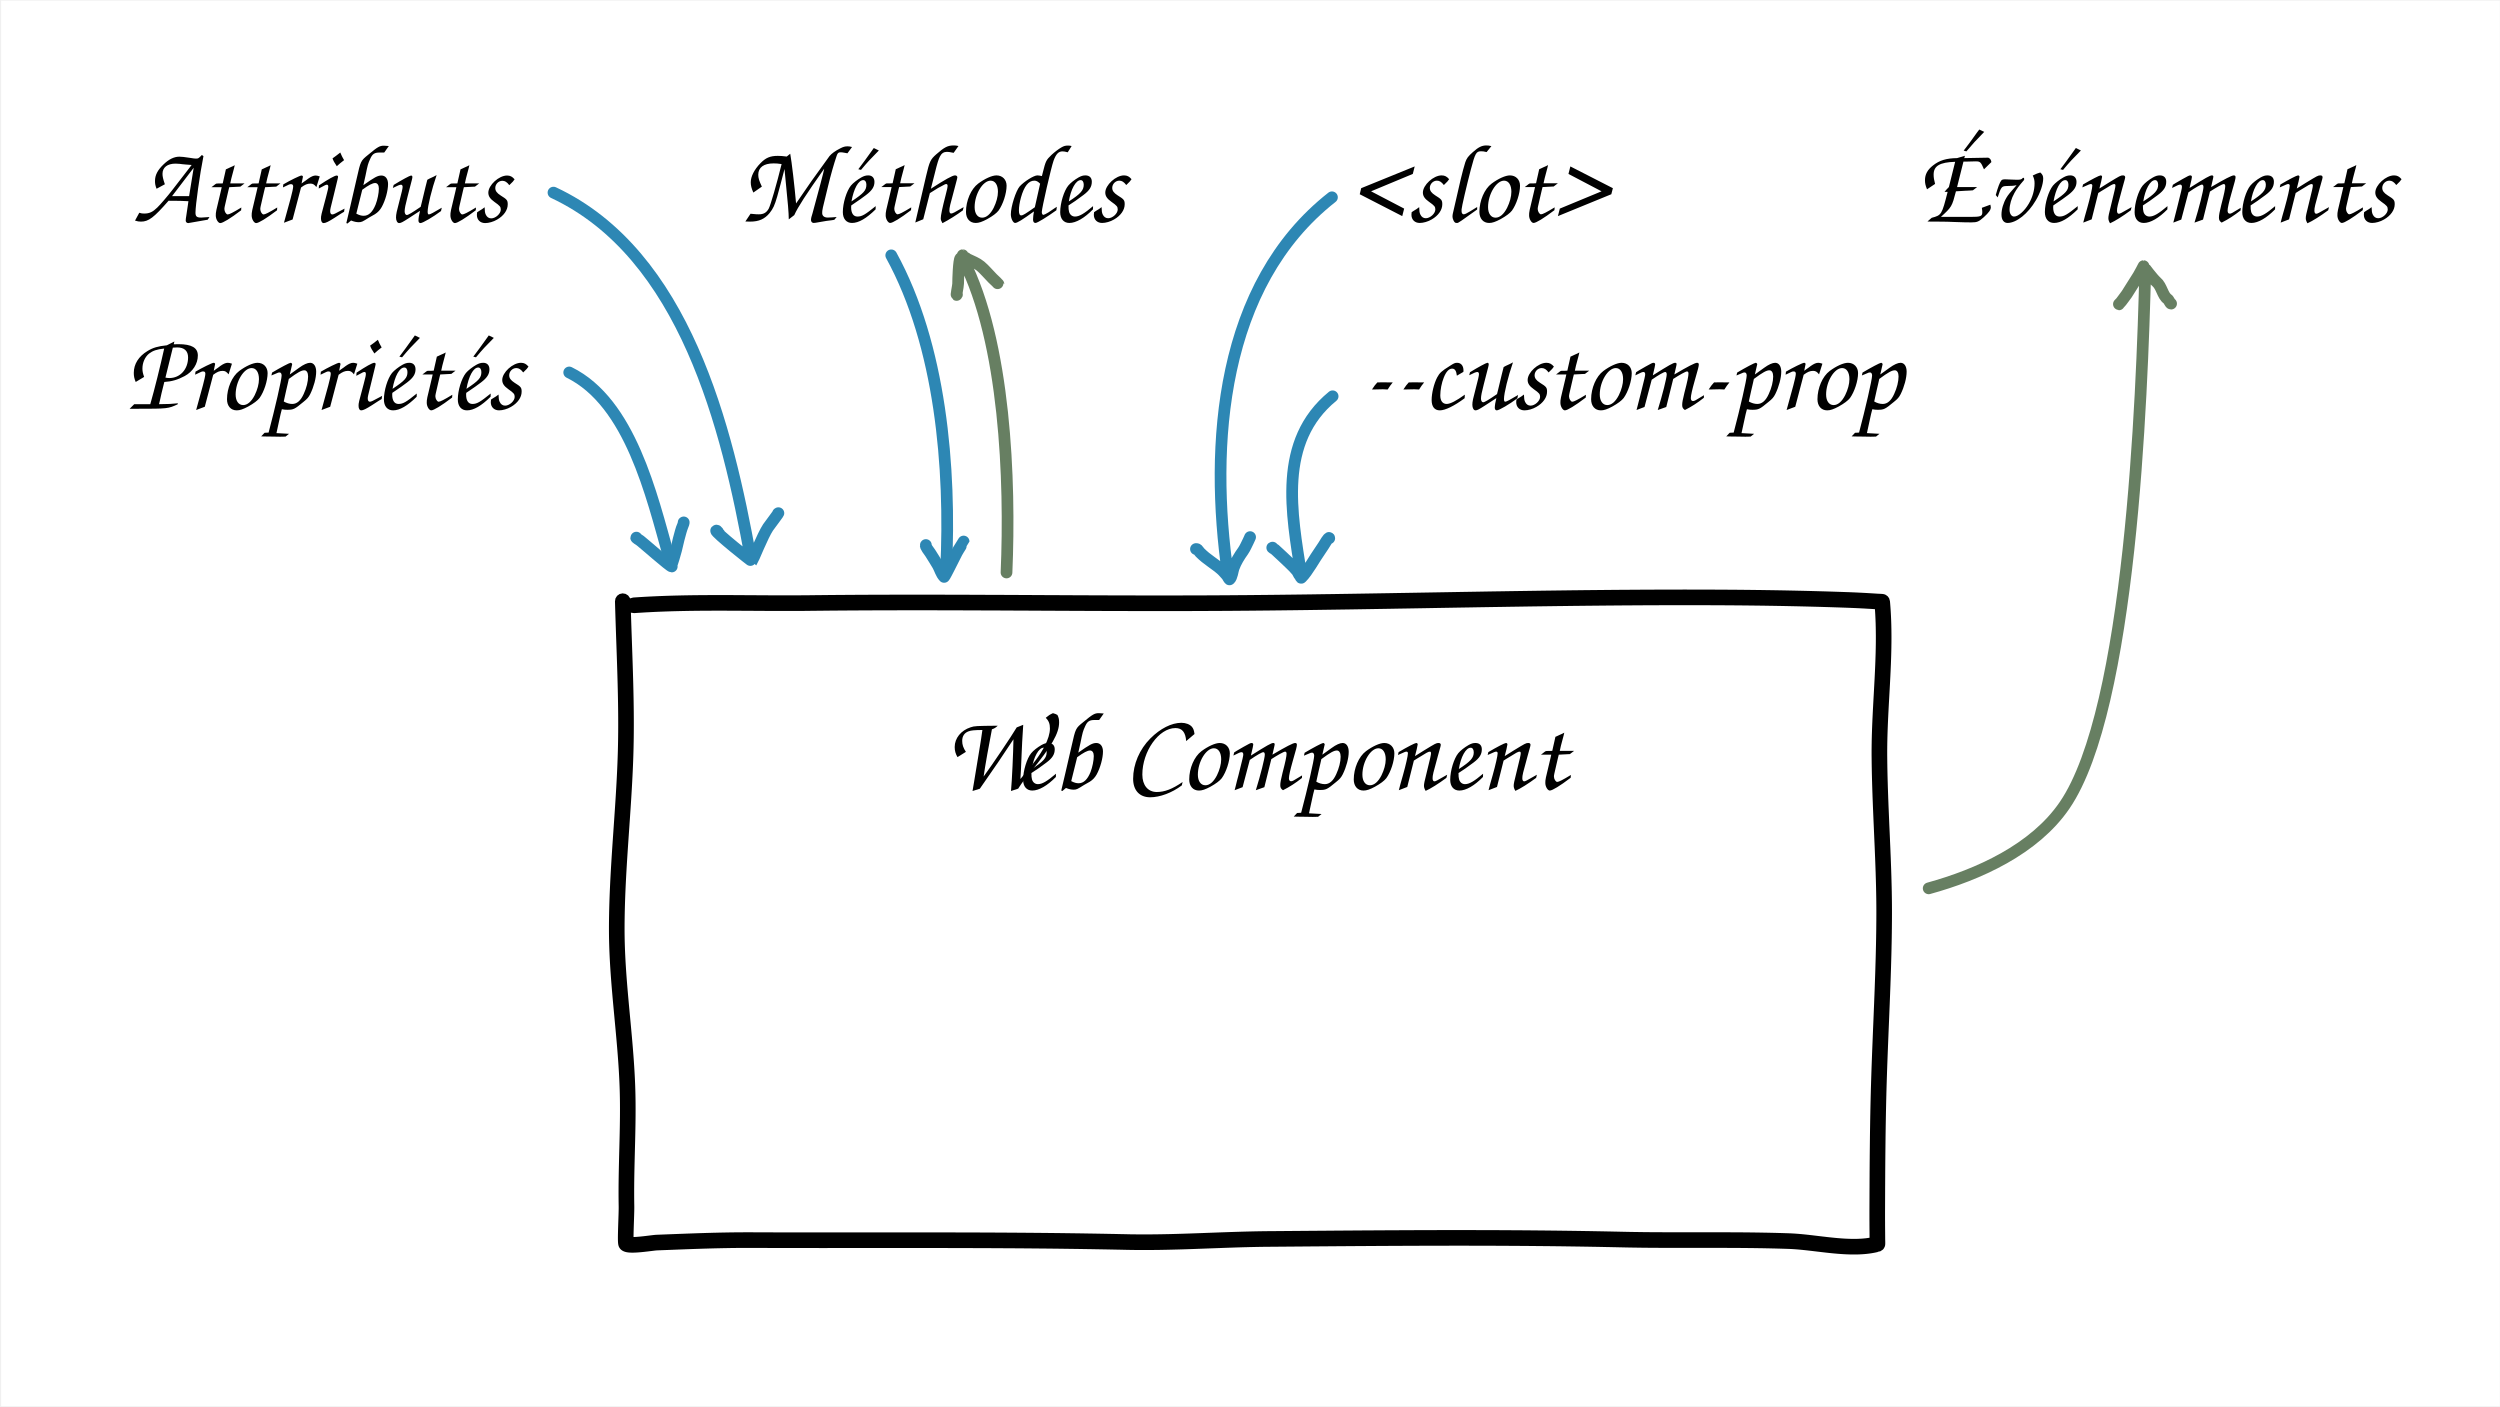
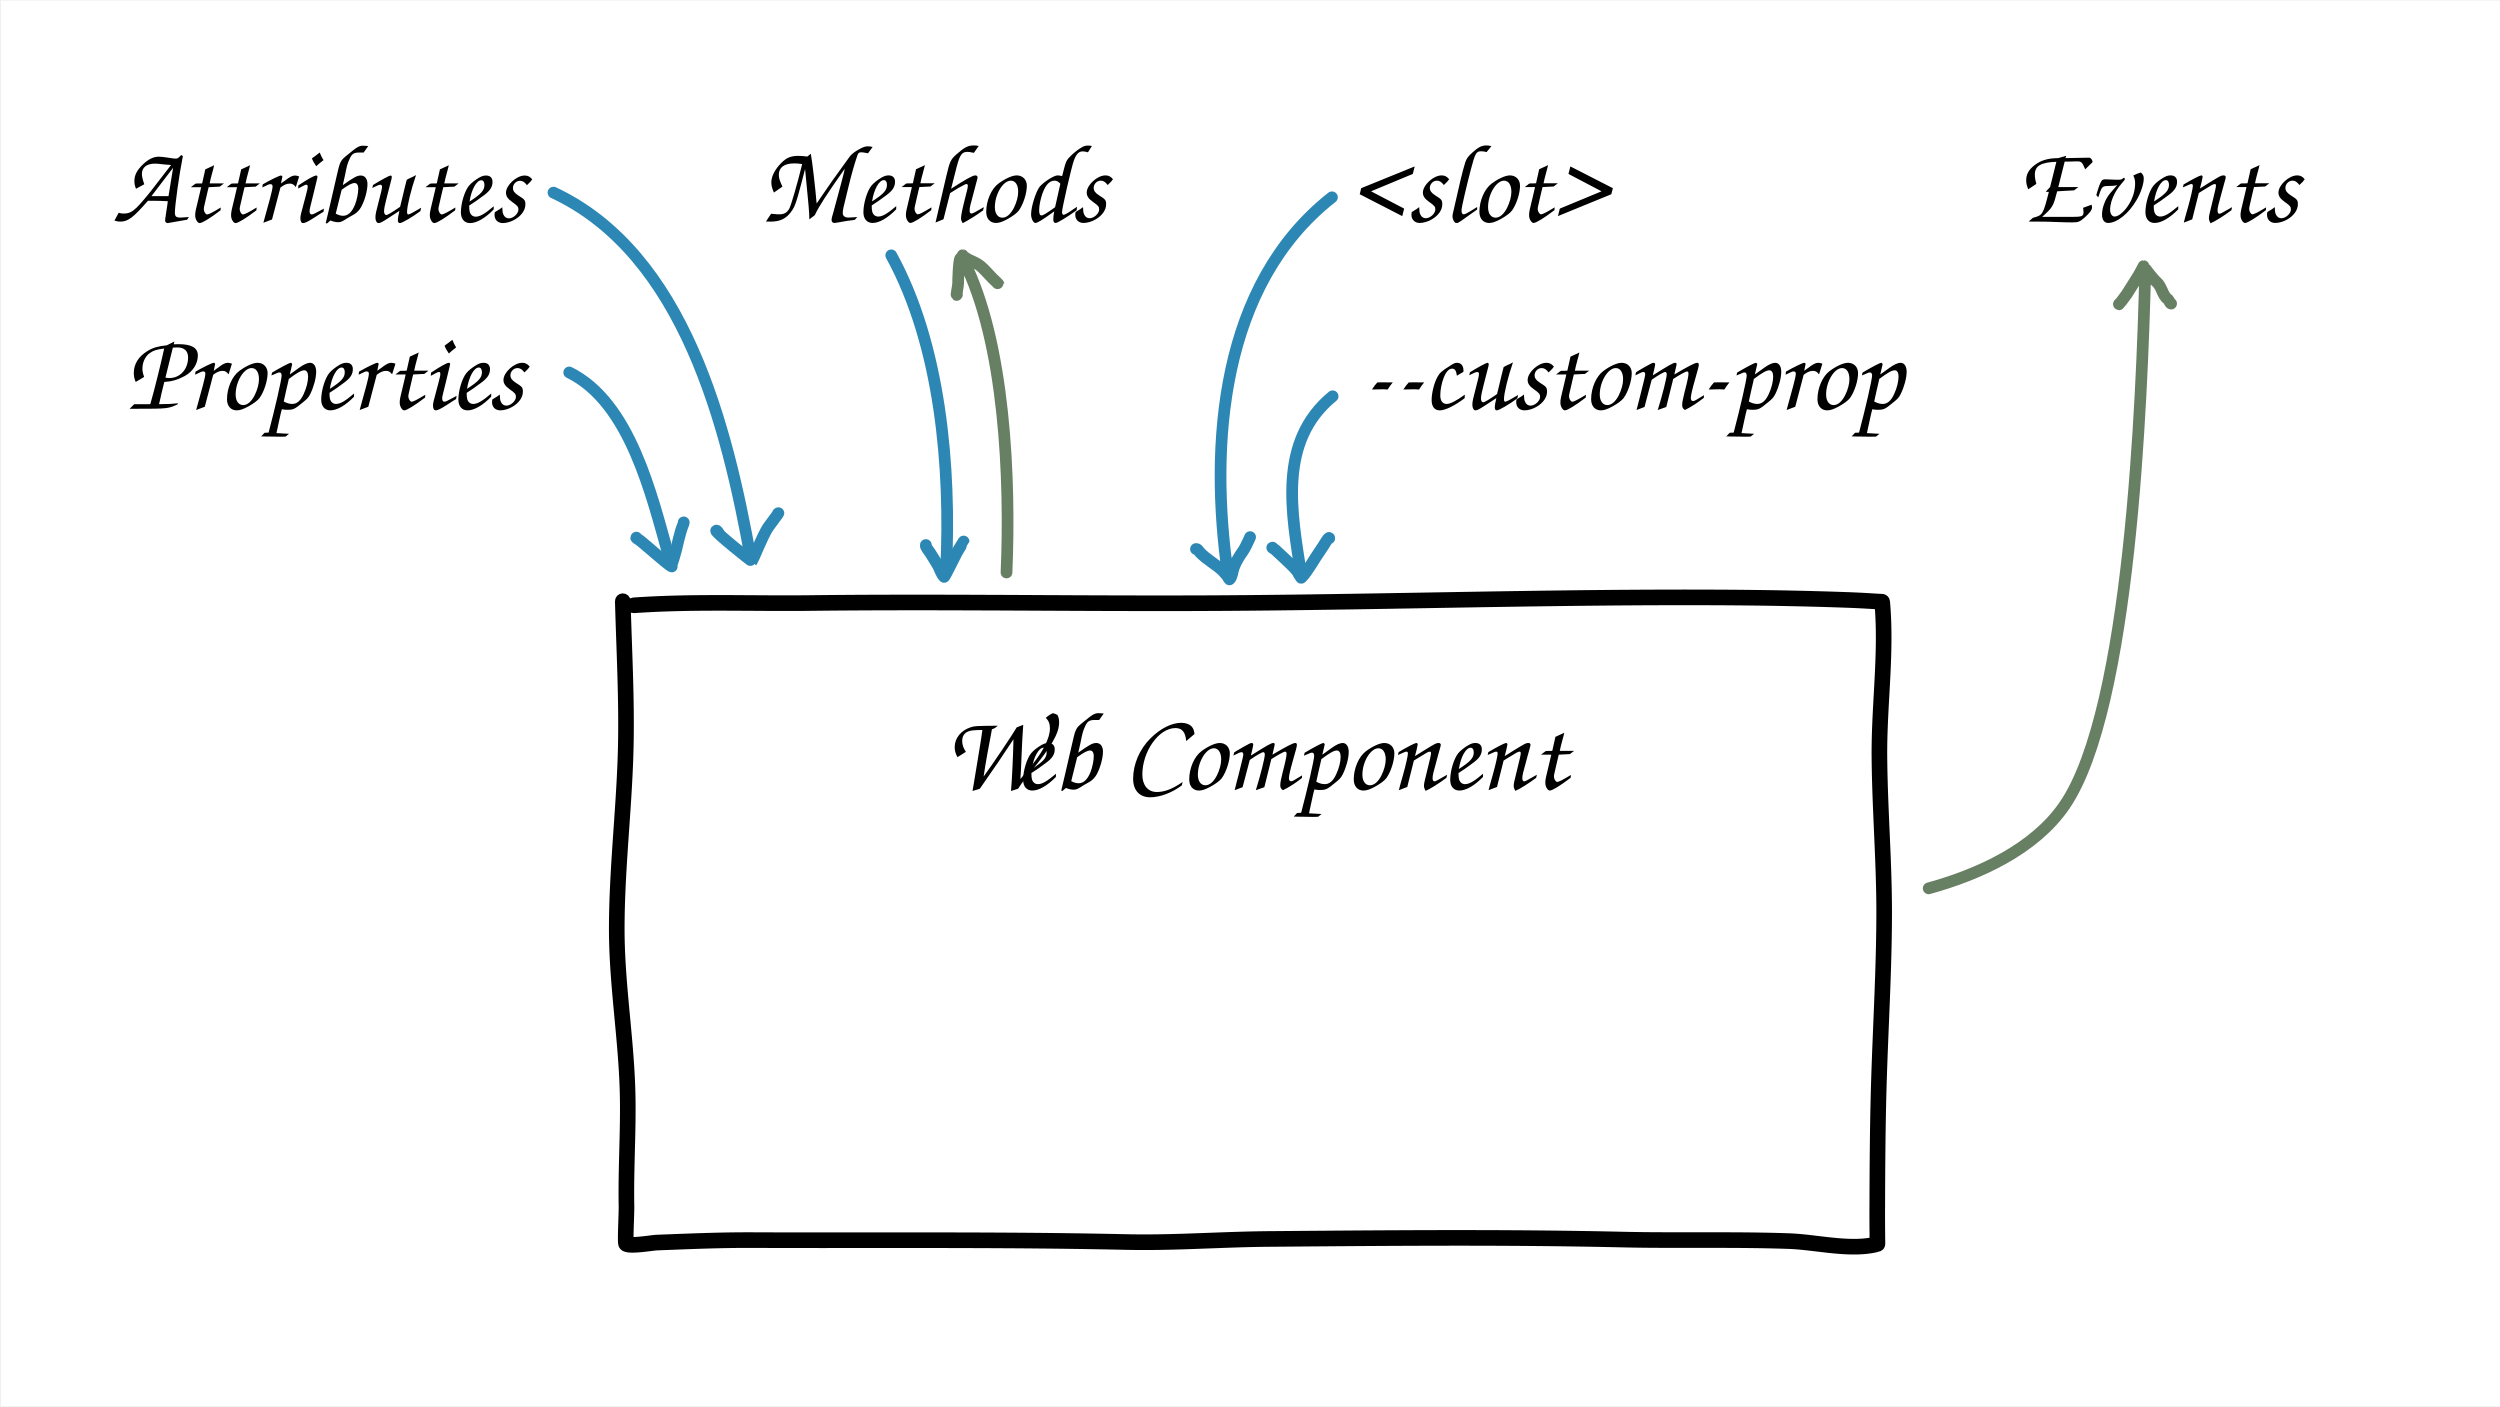
<svg xmlns="http://www.w3.org/2000/svg" viewBox="0 0 1921 1081" fill-rule="evenodd" clip-rule="evenodd" stroke-linecap="round" stroke-linejoin="round" stroke-miterlimit="2.566">
  <path fill="#fff" d="M.85.5h1920v1080H.85z" />
  <path d="M1447.89 456.643l1.04.41h.01l1.56 1.13 1.12 1.55v.01l.61 2.14.05.47.08.95.08.94.03.47.08.94.07.94.03.48.03.47.04.48.03.47.06.94.03.47.02.47.06.94.02.48.03.47.05.94.04.95.04.94.04.94.04.95.03.94.03.94.03.94.02.94.02.95.02.94.02.94.01.94.01.94.01.94.01.95.01.94v2.82l-.01.95v.94l-.01.94-.01.94-.02.94-.01.94-.01.94-.02.94-.02.94-.02.94-.02.94-.03.94-.02.94-.03.94-.03.94-.03.93-.03.94-.07 1.88-.03.94-.04.93-.04.94-.04.94-.04.93-.04.94-.04.94-.04.94-.05.93-.04.93-.09 1.87-.1 1.87-.09 1.87-.1 1.87-.1 1.86-.1 1.87-.21 3.72-.2 3.72-.11 1.86-.1 1.86-.1 1.85-.1 1.85-.09 1.85-.1 1.85-.09 1.85-.04.93-.05.92-.04.92-.04.93-.04.92-.04.92-.04.92-.04.92-.03.92-.04.92-.03.92-.04.92-.03.92-.03.91-.03.93-.03.91-.02.92-.03.91-.02.92-.02.91-.02.92-.02.91-.02.91-.01.92-.01.91-.02.91v.91l-.01.92-.01.9v3.64l.01.91.01.94.01.95.01.94.01.95.01.94.01.95.02.94.01.95.03 1.89.04 1.89.04 1.89.02.94.02.95.03.94.02.95.05 1.89.06 1.9.05 1.89.06 1.89.07 1.89.06 1.9.07 1.89.06 1.9.08 1.89.07 1.9.07 1.9.08 1.9.08 1.89.08 1.9.08 1.9.08 1.9.08 1.9.16 3.8.34 7.6.16 3.81.08 1.9.17 3.81.08 1.91.07 1.9.08 1.91.08 1.91.07 1.9.07 1.91.07 1.91.07 1.91.07 1.91.06 1.91.06 1.91.06 1.91.02.95.06 1.92.02.95.03.96.02.96.05 1.91.02.96.04 1.91.02.96.01.95.02.96.03 1.92.01.96.03 1.91.02 1.92.01.96v.96l.01 1.92.01.96v3.84l-.01 1.07v1.08l-.01 1.08v1.07l-.01 1.08-.01 1.08-.01 1.08-.01 1.07-.01 1.08-.01 1.08-.02 1.07-.01 1.08-.01 1.07-.02 1.08-.02 1.08-.01 1.07-.02 1.08-.02 1.08-.02 1.07-.02 1.08-.02 1.07-.03 1.08-.04 2.15-.05 2.15-.05 2.15-.06 2.15-.06 2.14-.06 2.15-.06 2.15-.06 2.15-.07 2.14-.07 2.15-.07 2.15-.07 2.15-.08 2.14-.07 2.15-.08 2.14-.08 2.14-.08 2.15-.08 2.14-.09 2.15-.08 2.14-.08 2.14-.18 4.29-.17 4.28-.17 4.28-.18 4.28-.18 4.29-.17 4.28-.17 4.27-.09 2.14-.08 2.14-.09 2.14-.08 2.14-.08 2.13-.08 2.14-.08 2.14-.08 2.14-.07 2.13-.08 2.14-.07 2.14-.07 2.13-.07 2.14-.06 2.13-.07 2.14-.06 2.13-.06 2.14-.06 2.13-.03 1.39-.04 1.39-.03 1.39-.04 1.39-.03 1.39-.03 1.39-.03 1.39-.03 1.39-.03 1.39-.03 1.39-.03 1.39-.02 1.39-.03 1.4-.02 1.39-.05 2.78-.05 2.78-.04 2.78-.04 2.78-.04 2.79-.03 2.78-.03 2.78-.03 2.79-.03 2.78-.03 2.78-.02 2.79-.03 2.78-.02 2.79-.02 2.78-.02 2.79-.01 2.78-.02 2.79-.01 2.79-.02 2.78-.01 2.79-.01 2.78-.02 5.58-.02 5.57-.01 1.47V936.483l.01 1.47.01 1.47v1.47l.01 1.47.01 1.47.03 2.94.02 2.95.02 2.9v.04l.01.12.01.38.01.54.01.31v.3l.01.33v.81l-.01.17v.15l-.01.18-.01.25-.03.26-.03.25-.06.38-.11.42-.06.18-.18.52-.01.01-.74 1.3-.56.65-1.95 1.3-2.29.46h.75l.24-.06.28-.08-.28.08-.23.06h-.04l-.27.07-.29.07-.24.06-.27.06-.29.06-.27.06-.26.06-.28.06-.27.05-.26.06-.27.05-.27.05-.28.05-.27.05-.27.05-.29.05-.28.05-.25.04-.27.04-.28.05-.27.04-.3.04-.25.04-.28.04-.3.04-.25.03-.28.04-.28.03-.28.04-.27.03-.28.03-.28.03-.26.03-.28.03-.3.03-.26.02-.28.03-.3.02-.52.05-.28.02-.31.02-.28.02-.26.02-.29.02-.28.02-.28.01-.27.02-.28.01-.31.02-.26.01-.26.01-.29.01-.29.02-.28.01-.56.01-.57.02-.56.01h-.56l-.56.01H1423.62l-.57-.01h-.56l-.57-.02-.58-.01-.56-.02-.56-.01-.57-.03-.56-.02-.58-.02-.57-.03-.55-.03-.58-.03-.57-.03-.56-.04-.57-.03-.57-.04-.57-.04-.57-.05-.56-.04-.56-.04-.58-.05-.57-.05-.56-.05-.56-.05-.58-.05-.56-.05-.56-.06-.57-.05-.56-.06-.56-.06-.57-.05-.56-.06-.55-.06-.57-.06-.57-.06-1.12-.13-1.11-.13-1.11-.13-1.11-.13-1.11-.13-1.1-.13-2.19-.26-1.09-.13-1.08-.13-1.08-.12-1.08-.13-1.06-.12-1.06-.12-1.06-.12-.52-.05-.51-.06-.53-.05-.52-.06-.51-.05-.52-.05-.51-.05-.52-.05-.5-.05-.5-.04-.51-.05-.51-.04-.49-.04-.5-.04-.5-.04-.49-.04-.49-.03-.5-.03-.47-.04-.48-.02-.5-.03-.47-.03-.47-.02-.47-.02-.47-.02-.47-.02-1-.03-1-.04-1-.03-1-.03-1-.03-1-.03-1-.03-.99-.03-1-.02-1-.03-1.01-.03-1-.02-.99-.02-1.01-.03-1-.02-1-.02-1-.02-1-.02-2-.04-2-.03-2.01-.03-2-.03-2-.03-2.01-.02-2-.02-2.01-.02-2-.02-2.01-.01-2.01-.01-2-.01-2.01-.01-2-.01-2.01-.01h-2.01l-2.01-.01H1302.32l-4.03.01h-10.07l-2.01-.01h-2.02l-2.01-.01h-2.02l-2.01-.01-2.02-.01-2.02-.01-2.01-.01-2.02-.01-2.02-.01-2.01-.02-2.02-.02-2.02-.02-2.02-.03-2.02-.03-2.02-.02-2.02-.04-2.01-.03-1.02-.02-1.01-.02-1.01-.02-1.01-.02-1.01-.02-1.01-.03-2.11-.04-2.12-.05-2.11-.04-2.11-.05-2.11-.04-2.12-.04-2.11-.05-2.11-.04-2.12-.04-2.11-.03-2.12-.04-2.11-.04-2.11-.03-2.12-.04-2.11-.03-2.11-.03-2.12-.03-2.11-.03-2.11-.03-2.12-.03-2.11-.03-2.12-.03-2.11-.03-2.11-.02-2.11-.02-2.12-.03-2.11-.02-2.12-.02-2.11-.02-2.11-.02-2.12-.02-2.11-.02-2.12-.02-2.11-.02-2.11-.01-2.12-.02-4.22-.03-4.23-.02-4.23-.03-4.23-.02-4.22-.02-4.23-.01-4.23-.01-4.23-.01-4.23-.01-4.23-.01h-12.68l-4.23.01h-4.23l-4.23.01-4.23.01-4.23.01-4.22.02-4.23.01-4.23.02-4.23.02-4.23.02-4.23.02-4.23.02-4.23.02-4.23.03-4.23.03-4.24.02-4.22.03-4.24.03-4.23.03-8.46.06-8.47.07-8.46.06-8.47.07-8.462.07-16.933.14h-.854l-.851.01-.85.01-.851.01-.85.01-.857.01-.851.02-.85.01-.85.01-.85.02-.85.01-.85.02-1.71.04-1.704.03-1.702.04-1.703.05-1.706.04-1.706.05-1.705.05-1.706.05-1.705.05-1.71.06-1.708.06-1.705.05-1.705.06-1.712.06-1.712.06-1.706.07-3.418.12-6.848.25-3.425.13-3.427.12-1.718.07-1.711.06-1.716.06-1.718.05-1.716.06-1.72.05-1.717.06-1.72.05-1.72.05-1.718.04-1.72.05-1.721.04-1.72.04-1.723.04-1.727.03-.86.02-.856.02-.865.01-.863.02-.863.01-.864.01-.864.01-.864.01-.863.01-.864.01-.857.01-.864.01h-.871l-.864.01h-1.721l-.871.01h-1.73l-.864-.01h-1.729l-.864-.01h-.872l-.864-.01-.865-.01-.866-.01-.864-.01-.872-.01-.865-.01-.865-.02-.872-.01-.872-.02-.862-.02-2.245-.05-2.247-.05-2.25-.04-2.246-.05-2.245-.04-2.248-.05-2.246-.04-2.247-.04-2.248-.04-2.247-.04-2.248-.04-2.247-.04-2.247-.03-2.245-.04-2.25-.03-2.25-.04-2.243-.03-2.25-.03-2.248-.03-2.247-.03-2.251-.03-2.248-.03-2.244-.03-2.25-.02-2.25-.03-2.247-.02-2.248-.03-2.248-.02-2.247-.02-2.251-.02-2.248-.02-2.247-.02-4.498-.04-4.498-.04-4.5-.03-4.496-.03-4.498-.02-4.498-.03-4.5-.02-4.497-.02-4.5-.02-4.498-.01-4.501-.02-4.5-.01-4.498-.01-4.5-.01-4.5-.01h-4.501l-4.5-.01H707.947l-4.5-.01h-9.002l-9.003.01h-18.006l-9.003.01H640.424l-9.005.01-4.504-.01h-13.507l-4.502-.01h-4.502l-4.504-.01-4.503-.01-4.502-.01-4.502-.02-4.504-.01-4.5-.02h-6.77l-1.125.01-1.127.01-1.13.01-1.132.01-1.125.01-1.131.01-1.131.02-1.126.01-1.131.02-1.131.02-1.125.02-1.132.02-1.136.02-1.125.02-1.127.03-1.135.02-1.132.03-1.13.02-1.131.03-1.126.03-1.131.03-1.136.03-1.13.03-1.132.04-1.136.03-1.128.03-2.264.07-2.267.08-2.263.07-2.264.08-2.267.08-2.27.08-2.265.09-2.27.08-2.268.09-2.266.09-4.541.18-4.541.17-4.524.18h-.1l-.11.01-.153.01-.176.02-.223.02-.242.02-.261.03-.278.03-.294.03-.314.04-.692.08-.735.09-.792.1-.84.1-.88.11-.905.11-.94.11-.476.05-.476.06-.503.05-.491.06-.48.05-.493.05-.505.05-.503.05-.503.05-.5.04-.497.04-.506.05-.504.03-.487.04-.494.03-.504.03-.248.01-.222.02-.247.01-.244.01-.244.01-.241.01-.24.01-.267.01h-.208l-.236.01H485.31l-.254-.01h-.221l-.22-.01-.218-.01-.215-.01-.248-.01-.213-.02-.213-.01-.247-.02-.245-.03-.208-.02-.21-.02-.245-.04-.247-.03-.207-.04-.212-.03-.247-.05-.251-.05-.262-.06-.215-.06-.257-.07-.258-.08-.098-.03-.196-.06-.1-.04-.068-.02-.203-.08-.2-.08-.09-.04-.088-.04-.213-.1-.112-.06-.192-.09-.213-.12-.095-.06-.126-.07-.126-.08-.192-.13-.224-.16-.133-.1-.187-.15-.191-.17-.053-.04-.387-.39-.01-.01-.522-.66-.085-.12-.095-.15-.026-.05-.343-.64-.01-.02-.05-.11-.116-.28-.06-.18-.061-.17-.1-.34-.062-.25-.05-.23-.048-.24-.038-.23-.026-.18-.025-.18-.024-.2-.02-.2-.016-.17-.015-.17-.013-.17-.012-.18-.012-.2-.011-.2-.008-.19-.007-.16-.008-.19-.008-.22-.01-.4-.008-.41-.005-.43-.005-.45-.001-.46v-.47l.003-.48.005-.5.006-.51.007-.52.009-.54.01-.53.012-.56.013-.56.013-.57.015-.57.032-1.17.035-1.19.038-1.21.04-1.22.08-2.42.08-2.38.037-1.15.035-1.13.032-1.08.028-1.04.012-.5.012-.49.01-.47.009-.45.007-.44.006-.41.003-.4.003-.39V927.273l-.002-.3-.005-.3-.012-.71-.012-.72-.011-.72-.01-.72-.01-.72-.007-.72-.007-.72-.006-.72-.005-.72-.004-.72-.003-.72-.002-.72-.001-.72-.001-.71v-1.44l.003-.73.002-.71.007-1.44.01-1.44.014-1.43.015-1.44.018-1.43.02-1.44.023-1.43.023-1.43.027-1.43.027-1.43.03-1.43.03-1.44.032-1.43.034-1.42.033-1.44.07-2.85.073-2.85.145-5.7.07-2.85.036-1.42.034-1.42.033-1.42.032-1.42.03-1.42.029-1.42.028-1.41.027-1.42.024-1.42.022-1.41.02-1.42.018-1.41.016-1.42.013-1.41.01-1.41.008-1.42.002-.7.002-.71.002-.7v-1.41l-.002-.7-.002-.71-.002-.71-.004-.7-.004-.71-.006-.7-.007-.7-.007-.71-.008-.7-.01-.7-.01-.7-.012-.71-.013-.7-.013-.71-.015-.7-.015-.7-.016-.7-.02-.7-.018-.71-.02-.7-.021-.7-.022-.7-.024-.7-.033-.94-.036-.93-.038-.94-.038-.94-.041-.93-.043-.93-.044-.94-.046-.93-.048-.94-.05-.94-.051-.93-.052-.94-.054-.94-.055-.93-.058-.94-.058-.94-.06-.94-.061-.93-.063-.94-.064-.94-.066-.94-.066-.94-.067-.93-.07-.94-.07-.94-.071-.94-.072-.94-.072-.93-.075-.94-.075-.94-.076-.94-.077-.94-.078-.94-.078-.94-.08-.94-.081-.94-.162-1.89-.165-1.87-.17-1.89-.168-1.88-.172-1.88-.173-1.89-.174-1.89-.176-1.88-.353-3.78-.354-3.78-.177-1.89-.176-1.89-.174-1.89-.174-1.89-.173-1.9-.17-1.9-.17-1.89-.164-1.9-.164-1.9-.081-.95-.08-.95-.08-.95-.077-.95-.078-.95-.077-.95-.075-.95-.075-.95-.074-.96-.072-.95-.071-.95-.071-.95-.07-.95-.068-.96-.067-.96-.065-.95-.065-.95-.063-.96-.061-.95-.061-.95-.06-.96-.057-.96-.056-.95-.054-.96-.052-.96-.052-.95-.05-.96-.048-.96-.046-.95-.044-.96-.044-.96-.04-.96-.04-.96-.037-.96-.035-.96-.034-.96-.03-.96-.03-.96-.027-.96-.026-.96-.022-.96-.021-.96-.02-.97-.015-.96-.015-.97-.011-.96-.01-.96-.007-.97-.004-.96-.002-.97v-1.05l.002-1.05.003-1.05.006-1.06.008-1.05.009-1.05.012-1.05.013-1.05.015-1.05.016-1.06.019-1.05.02-1.05.02-1.05.024-1.05.026-1.05.026-1.05.028-1.05.029-1.05.03-1.05.034-1.05.034-1.05.035-1.05.037-1.04.038-1.06.039-1.04.04-1.05.043-1.05.043-1.05.044-1.04.046-1.05.047-1.05.048-1.05.049-1.05.05-1.04.05-1.05.053-1.05.053-1.04.055-1.05.056-1.05.055-1.05.057-1.04.058-1.05.059-1.04.059-1.05.06-1.05.062-1.04.124-2.09.127-2.09.13-2.09.132-2.09.134-2.09.136-2.08.138-2.09.139-2.08.14-2.09.143-2.08.142-2.09.287-4.16.287-4.17.287-4.16.142-2.08.142-2.08.14-2.08.14-2.08.138-2.07.136-2.08.134-2.07.132-2.08.13-2.07.128-2.08.125-2.07.06-1.04.06-1.04.062-1.03.058-1.04.058-1.03.058-1.04.056-1.03.055-1.04.055-1.03.053-1.04.053-1.03.05-1.04.052-1.03.049-1.04.049-1.03.047-1.04.046-1.03.045-1.04.044-1.03.042-1.03.04-1.04.04-1.03.04-1.04.038-1.03.036-1.03.033-1.03.03-.92.029-.92.027-.93.026-.92.024-.92.023-.92.022-.92.02-.92.02-.92.019-.93.017-.92.017-.92.014-.92.014-.93.012-.92.012-.93.01-.92.009-.92.009-.93.007-.92.007-.93.004-.92.004-.92.003-.93.003-.92V555.053l-.001-.92-.003-.92-.004-.93-.004-.93-.005-.92-.006-.93-.007-.92-.008-.93-.01-.92-.008-.93-.01-.93-.012-.92-.011-.93-.013-.93-.027-1.85-.03-1.85-.033-1.86-.035-1.86-.038-1.85-.041-1.85-.043-1.86-.045-1.86-.046-1.86-.05-1.85-.051-1.86-.052-1.86-.054-1.86-.055-1.86-.058-1.85-.058-1.86-.06-1.87-.06-1.85-.062-1.86-.062-1.87-.063-1.86-.128-3.72-.13-3.72-.131-3.73-.13-3.72-.13-3.73-.127-3.73-.062-1.86-.062-1.86-.061-1.87-.06-1.86-.058-1.87-.058-1.86-.056-1.87-.054-1.86-.052-1.86-.051-1.87.394-2.3 1.247-1.99 1.91-1.35 2.283-.52 2.307.4 1.982 1.24 1.353 1.91.085.37.119-.09 2.259-.61 1.069-.08 1.074-.07 1.074-.07 1.074-.07 1.074-.07 1.073-.06 1.068-.06 1.073-.07 1.073-.06 1.068-.06 1.072-.05 1.073-.06 1.072-.05 1.067-.05 1.067-.05 1.078-.05 1.067-.05 1.066-.05 1.072-.04 1.072-.04 1.066-.04 1.066-.04 1.072-.04 1.066-.04 1.07-.03 1.067-.04 1.066-.03 1.07-.03 1.066-.03 1.065-.03 1.07-.03 1.067-.02 1.065-.03 1.065-.02 1.065-.03 1.065-.02 1.065-.02 1.07-.02 1.065-.02 1.065-.01 1.064-.02 1.06-.02 1.07-.01 1.065-.01 1.058-.02 1.07-.01 1.065-.01 1.06-.01 1.064-.01 1.064-.01h1.065l1.064-.01 2.123-.01 2.126-.01 2.123-.01h8.497l4.242.02h2.123l4.242.02 2.12.02 2.12.01 8.479.05 4.239.02 6.359.04 2.117.01 4.236.01 2.118.01H609.875l2.12-.01 2.123-.01 1.055-.01 1.059-.01h1.063l1.059-.01 1.059-.01 1.06-.01 1.059-.01 1.062-.01 2.418-.03 2.42-.03 2.417-.02 2.418-.03 2.42-.02 2.417-.03 2.42-.02 2.419-.02 2.419-.02 2.418-.01 2.415-.02 2.419-.02 2.417-.02 2.419-.01 2.419-.01 2.416-.02 2.418-.01 2.417-.01 2.415-.01 2.42-.01 2.419-.01 4.83-.01 2.419-.01 4.833-.01 4.833-.01 4.833-.01h14.495l4.832.01h4.832l4.832.01 4.83.01 4.83.01 4.832.02 4.829.01 4.83.02 4.83.02 9.658.04 4.83.01 19.316.09 19.315.1 9.656.04 9.657.05 4.827.02 4.829.02 9.656.04 4.829.01 4.826.02 4.828.01 4.829.01 4.829.01 4.827.01 4.829.01 9.657.01h9.656l4.828-.01 4.83-.01 4.83-.01h2.414l2.413-.01 2.417-.01 2.414-.01 2.415-.01h2.414l2.415-.02 2.416-.01 3.083-.01 3.083-.02 3.084-.02 3.084-.02 3.082-.02 3.085-.03 3.084-.02 3.082-.02 3.085-.03 3.084-.03 3.084-.03 3.085-.03 3.085-.03 3.084-.03 3.083-.03 3.084-.04 3.087-.03 3.085-.04 3.085-.04 3.084-.03 3.085-.04 3.08-.04 3.09-.04 3.09-.04 3.08-.04 3.09-.05 6.17-.09 6.17-.08 6.17-.1 6.17-.09 6.18-.1 6.17-.1 6.17-.1 6.18-.1 6.17-.1 6.17-.11 6.18-.1 12.35-.21 12.35-.21 12.35-.21 6.18-.11 6.17-.1 6.18-.1 6.17-.11 6.18-.1 6.18-.09 6.18-.1 6.17-.09 6.18-.09 6.18-.09 6.18-.09 3.09-.04 3.09-.04 3.08-.04 3.09-.04 3.1-.04 3.08-.04 3.09-.04 3.09-.04 3.09-.03 3.09-.04 3.09-.03 3.09-.03 3.09-.03 3.09-.03 3.09-.03 3.09-.03 3.09-.03 3.09-.02 3.09-.03 3.09-.02 3.09-.02 3.09-.02 3.09-.02 3.09-.02 3.09-.02 3.09-.01 3.09-.02 3.09-.01 3.09-.01 3.09-.01 3.09-.01h3.09l3.09-.01h3.09l3.09-.01h3.09l6.18.01 6.18.01 6.18.02 3.09.01 3.09.02 3.09.01 3.09.02 2.9.02 2.89.02 2.89.02 2.89.03 2.9.03 2.89.03 2.9.03 2.89.04 2.9.03 2.89.05 2.9.04 2.89.04 2.9.05 2.89.05 2.9.05 2.89.06 2.9.06 2.9.06 2.89.07 2.9.06 2.89.07 2.9.07 2.9.08 2.89.08 2.89.08 2.9.08 2.89.09 2.9.09 5.78.19 1.45.05 1.45.05 1.44.05 1.44.05.73.02.73.03.73.03 2.17.09.74.03.72.03.72.03.73.04 1.45.07 1.45.07 1.45.07 1.45.08 1.45.08 2.89.17 1.45.09 1.45.09 1.44.09 1.39.09.16.01.45.02.61.02.36.02.39.02.37.02.36.02.35.02.32.03.18.01.18.01.11.02.22.02.24.03.67.14-.12-.04.09.02.21.06zm-154.9 8.38l-3.08.01h-3.09l-3.08.01h-3.08l-3.09.01-3.08.01-3.09.01-3.08.01-3.09.02-3.08.01-3.08.02-3.09.02-3.09.02-3.08.02-3.08.02-3.09.02-3.08.03-3.09.02-3.09.03-3.08.03-3.08.03-3.09.03-3.09.03-3.08.03-3.09.03-3.08.04-3.09.03-3.08.04-3.09.04-3.09.04-3.08.03-3.09.05-3.09.03-3.08.05-3.09.04-6.17.08-6.17.09-6.18.1-6.17.09-6.17.1-6.18.09-6.17.1-6.17.1-6.18.11-6.17.1-6.18.1-12.35.21-12.35.22-12.35.21-6.17.1-6.18.11-6.17.1-6.18.1-6.18.1-6.17.1-6.18.1-6.18.09-6.17.09-6.18.09-6.18.09-3.08.04-3.09.05-3.09.04-3.09.04-3.087.04-3.09.04-3.086.03-3.09.04-3.088.04-3.087.03-3.088.04-3.091.03-3.087.03-3.09.03-3.088.03-3.088.03-3.088.03-3.088.03-3.09.02-3.088.02-3.09.03-3.09.02-3.086.02-3.088.02-3.09.02-3.088.01-2.418.01-2.42.01-2.42.01-2.418.01-2.42.01-2.416.01-2.418.01h-2.421l-4.834.01-4.836.01-4.835.01h-14.504l-4.834-.01-4.833-.01-4.833-.01-4.833-.01-4.832-.01-4.832-.01-4.832-.02-4.831-.01-4.83-.02-4.83-.02-4.832-.02-4.828-.02-9.661-.05-9.657-.04-9.658-.05-9.657-.05-9.655-.04-9.655-.05-4.827-.01-4.828-.02-4.827-.02-4.826-.02-4.828-.02-4.827-.01-4.825-.02-4.828-.01-4.826-.01-4.825-.01h-4.827l-4.826-.01h-14.48l-4.825.01-4.828.01-4.824.01-2.411.01-4.83.01-2.413.01-2.411.01-2.415.01-2.413.01-2.412.01-2.416.02-2.411.01-2.413.01-2.413.02-2.413.02-2.416.02-2.413.01-2.414.02-2.413.02-2.411.02-2.413.03-2.415.02-2.413.03-2.416.02-2.411.03-2.415.02-1.07.02-1.07.01-1.07.01-1.07.01-1.07.01h-1.063l-1.07.01-1.072.01-2.132.01-2.133.01H599.26l-2.13-.01-2.127-.01h-2.125l-2.128-.01-2.123-.01-4.244-.03-4.242-.02-4.238-.03-4.237-.02-2.118-.01-2.115-.02-2.115-.01-2.116-.01h-2.111l-2.116-.01-2.115-.01h-8.443l-2.111.01-2.11.01-2.111.01-1.054.01h-1.054l-1.053.01-1.053.01-1.06.01-1.052.01-1.05.01-1.057.01-1.053.02-1.05.01-1.06.02-1.052.01-1.054.02-1.054.02-1.047.02-1.054.02-1.054.02-1.054.02-1.054.03-1.055.02-1.055.03-1.048.03-1.054.02-1.055.03-1.05.03-1.054.04-1.054.03-1.05.04-1.054.03-1.05.04-1.055.04-1.055.04-1.051.04-1.05.04-1.054.05-1.056.04-1.045.05-1.056.05-1.056.05-1.051.06-1.05.05-1.051.06-1.057.05-1.051.06-1.051.06-1.057.07-1.052.06-1.052.07-1.052.06-1.052.07-1.052.07-1.058.08-2.323-.3-.197-.11.01.33.059 1.86.059 1.85.06 1.86.062 1.86.062 1.86.127 3.72.13 3.72.13 3.72.13 3.73.13 3.72.129 3.73.063 1.87.063 1.87.06 1.86.062 1.87.06 1.87.058 1.86.058 1.87.056 1.87.054 1.87.053 1.86.052 1.87.049 1.87.047 1.87.045 1.88.043 1.86.04 1.88.039 1.87.036 1.87.033 1.87.03 1.87.028 1.87.013.94.023 1.87.02 1.88.009.93.008.94.006.94.012 1.87.004.94.004.93.003.94.002 1.88v.93l-.001.94-.003.94-.003.93-.004.94-.005.94-.007.94-.006.93-.01.94-.008.94-.011.94-.012.94-.013.93-.013.94-.015.94-.017.94-.018.93-.018.94-.02.94-.021.94-.022.94-.024.93-.025.94-.026.94-.028.94-.028.93-.031.94-.034 1.05-.037 1.05-.038 1.05-.04 1.05-.04 1.05-.042 1.04-.042 1.05-.045 1.05-.046 1.05-.046 1.04-.048 1.05-.05 1.05-.05 1.04-.05 1.05-.053 1.05-.053 1.05-.054 1.04-.055 1.05-.055 1.04-.057 1.05-.058 1.05-.06 1.04-.058 1.05-.061 1.04-.061 1.04-.061 1.05-.126 2.09-.128 2.09-.132 2.09-.133 2.08-.134 2.09-.137 2.09-.14 2.09-.14 2.08-.14 2.08-.141 2.09-.143 2.08-.287 4.17-.288 4.16-.286 4.16-.142 2.08-.141 2.08-.141 2.08-.138 2.08-.137 2.07-.136 2.08-.133 2.08-.132 2.07-.128 2.07-.127 2.08-.123 2.07-.061 1.04-.06 1.04-.058 1.03-.058 1.04-.058 1.04-.056 1.03-.056 1.04-.055 1.03-.053 1.04-.053 1.03-.051 1.04-.051 1.04-.05 1.03-.048 1.04-.047 1.03-.047 1.03-.044 1.04-.044 1.03-.043 1.04-.042 1.03-.04 1.03-.038 1.04-.038 1.03-.036 1.04-.035 1.03-.034 1.03-.031 1.03-.03 1.04-.03 1.03-.027 1.03-.026 1.04-.025 1.03-.022 1.03-.022 1.03-.02 1.03-.017 1.03-.017 1.04-.014 1.03-.013 1.03-.011 1.03-.01 1.03-.007 1.03-.006 1.03-.004 1.03-.001 1.03v1.97l.006.93.007.94.01.93.01.93.015.94.015.93.018.94.02.93.023.94.025.93.026.94.029.93.029.94.033.93.035.94.036.94.038.93.04.94.042.93.044.94.045.93.046.94.05.93.05.94.05.94.054.94.055.93.056.94.058.93.06.94.06.94.062.94.128 1.88.066.93.068.94.068.94.069.94.142 1.88.073.93.073.94.075.94.076.94.076.94.078.94.158 1.88.079.94.163 1.88.164 1.88.167 1.88.17 1.89.17 1.88.348 3.77.175 1.89.177 1.89.707 7.55.176 1.89.175 1.9.175 1.89.172 1.9.17 1.89.17 1.9.167 1.89.163 1.9.082.95.08.95.08.95.079.95.155 1.9.15 1.91.075.95.145 1.9.07.96.07.95.07.95.134 1.9.065.96.064.96.062.95.06.96.119 1.9.057.96.055.96.053.95.052.96.05.95.05.96.048.96.044.96.044.95.042.97.04.95.038.96.037.96.033.96.025.73.046 1.44.02.72.019.72.019.72.017.73.016.72.015.71.013.73.013.72.012.72.01.72.01.72.009.72.008.71.007.73.006.72.003.72.004.72.003.72.002.71.002.72v1.44l-.002.72-.002.72-.003.72-.006 1.43-.011 1.44-.014 1.44-.016 1.43-.018 1.43-.02 1.44-.023 1.43-.024 1.43-.027 1.43-.028 1.44-.03 1.42-.03 1.43-.032 1.44-.034 1.42-.034 1.43-.034 1.43-.072 2.85-.145 5.7-.072 2.85-.07 2.84-.034 1.42-.033 1.43-.032 1.42-.03 1.42-.03 1.41-.026 1.42-.027 1.42-.023 1.42-.022 1.41-.02 1.42-.018 1.41-.015 1.42-.013 1.41-.01 1.41-.007 1.42-.003.7-.001.71-.001.7v2.12l.003.7.008 1.42.005.7.006.7.007.71.007.7.009.71.01.7.01.7.012.71.013.72.005.34.003.39v.8l-.003.42-.004.44-.006.46-.008.47-.01.49-.01.49-.012.51-.013.52-.03 1.06-.032 1.11-.035 1.14-.037 1.17-.08 2.39-.081 2.42-.04 1.2-.036 1.19-.035 1.17-.031 1.15-.014.55-.014.56-.012.53-.011.54-.01.52-.01.49-.005.49-.006.48-.004.45v.1h.238l.19-.01.192-.01.194-.01.197-.01.198-.01.226-.01.203-.01.409-.02.427-.03.445-.04.436-.03.438-.03.455-.04.456-.04.456-.05.456-.04.456-.05.467-.05.476-.05.462-.05.446-.05.466-.05.46-.05.9-.11.89-.11.857-.1.832-.1.803-.1.77-.09.716-.09.349-.04.343-.04.327-.03.313-.03.299-.04.285-.02.298-.03.283-.02.288-.02.165-.01h.097l4.556-.18 4.54-.18 4.544-.17 2.274-.09 2.275-.09 2.274-.08 2.276-.09 2.274-.08 2.277-.08 2.279-.08 2.279-.08 2.277-.07 2.28-.07 1.144-.04 1.135-.03 1.142-.03 1.14-.03 1.137-.03 1.14-.04 1.148-.03 1.14-.02 1.142-.03 1.142-.03 1.135-.02 1.147-.03 1.146-.02 1.136-.02 1.142-.02 1.146-.02 1.14-.02 1.143-.02 1.146-.01 1.142-.02 1.14-.01 1.147-.01 1.142-.01 1.14-.01 1.148-.01h1.146l1.146-.01h5.715l4.502.02 4.498.01 4.497.02 4.5.01 4.497.01 4.499.01 8.999.01H626.92l4.5.01 9-.01H658.426l9.004-.01H685.437l9.005-.01h9.006l9.007.01 9.007.01h4.504l4.503.01 9.009.02 9.008.03 4.504.01 4.504.02 4.506.02 4.504.02 4.504.03 4.506.02 4.505.03 4.506.04 4.503.03 4.504.04 2.255.02 2.252.02 2.25.02 2.254.02 2.253.02 2.253.03 2.254.02 2.25.03 2.253.02 2.255.03 2.253.03 2.25.03 2.254.03 6.757.09 2.254.04 2.25.03 2.255.04 4.505.07 4.506.08 4.505.08 2.25.05 2.254.04 2.255.04 2.253.05 2.249.05 2.253.04 2.255.05.855.02.845.02.845.02 1.703.02.844.01.85.01.853.01.85.01.852.01h.845l1.7.01 1.703.01h1.7l.845-.01H882.616l.85-.01h.844l.85-.01.857-.01.85-.01.85-.01.85-.01.85-.01.85-.01.85-.01.85-.02.85-.01.857-.02.853-.01 1.7-.04 1.702-.03 1.706-.04 1.702-.05 1.706-.04 1.705-.05 1.706-.05 1.705-.05 1.705-.05 1.705-.06 1.709-.05 1.705-.06 1.708-.06 1.71-.06 1.706-.06 3.42-.12 3.422-.13 6.844-.25 3.429-.13 1.716-.06 1.712-.06 1.712-.06 1.718-.06 1.719-.06 1.716-.05 1.716-.06 1.719-.05 1.719-.05 1.719-.06 1.72-.04 1.72-.05 1.723-.04 1.723-.04 1.724-.04 1.716-.04.865-.01.863-.02.864-.02.864-.01.864-.01.864-.02.856-.01.865-.01.864-.01.864-.01.865-.01h.86l16.938-.14 8.47-.07 8.47-.07 8.46-.06 8.47-.07 8.47-.06 4.23-.03 4.23-.03 4.24-.03 4.23-.02 4.23-.03 4.24-.03 4.23-.02 4.24-.02 4.23-.02 4.23-.02 4.24-.02 4.23-.02 4.23-.01 4.24-.02 4.23-.01 4.24-.01 4.23-.01h4.24l4.23-.01h12.71l8.46.02 4.24.01 4.23.01 4.24.01 4.24.02 4.23.02 4.24.03 4.23.02 4.24.03 2.12.02 2.12.01 2.11.02 2.12.02 4.24.04 2.11.02 4.24.04 4.24.05 2.12.02 2.12.03 6.35.08 4.24.06 6.36.09 2.12.04 2.11.03 2.12.03 4.24.08 4.24.08 2.12.03 2.12.05 2.12.04 2.12.04 2.12.05 2.12.04 2.12.05 2.11.05 1.01.02 2 .04 1 .02 1 .02 1 .02 2 .03 2 .04 2.01.02 2 .03 2.01.03 2 .02 2.01.02 2 .02 2 .01 4.02.02 4.01.02 4.02.01 4.02.01 4.01.01h8.05l4.02-.01h20.13l2.02.01 4.03.01 2.01.01 2.02.01 2.02.01 2.01.01 2.02.01 4.03.04 2.02.02 2.02.03 2.02.02 2.02.03 2.02.03 2.02.04 2.02.03 1.01.02 1.01.02 1.01.02 1.01.03 1.01.02 1.01.02 1.01.03 1.01.02 1.01.03 1.01.03 1.01.02 1.01.03 1.01.03 2.03.07 1.01.03 1.01.03 1.01.04.52.02.52.02.52.02.53.03.52.03.51.03.53.03.54.03.52.04.53.04.53.04.53.04.53.04.54.04.53.05.52.05.54.04.55.05.53.06.54.05.53.05.54.05.54.06.54.06.55.05.54.07 1.08.11 1.08.13 1.1.12 1.09.13 1.08.13 1.1.13 1.09.13 2.19.26 1.09.13 1.1.13 1.09.12 1.1.13 1.09.13 1.09.12.54.06.54.05.55.06.55.06.54.05.54.06.54.05.55.06 1.08.1.53.05.55.05.54.05.53.04.53.04.54.05.54.04.53.04.53.04.53.03.53.04 1.06.06.52.03.53.03.53.02.51.02.52.02.53.02.52.02.52.01.51.02.5.01h.52l.51.01h2.02l.51-.01.5-.01.49-.01.5-.02.24-.01.24-.01.24-.01.27-.01.26-.01.21-.01.24-.01.27-.02.23-.01.24-.02.24-.01.26-.02.24-.02.21-.01.24-.02.51-.05.21-.01.24-.03.25-.02.21-.02.24-.02.25-.03.23-.03.24-.02.23-.03.23-.03.23-.03.22-.03.26-.03.2-.03.23-.03.25-.03.21-.04.22-.03.23-.04.22-.03.1-.02-.01-1.26-.02-2.95-.03-2.95-.01-1.47-.01-1.48v-1.48l-.01-1.48-.01-1.48v-5.93l.01-1.48.02-5.58.02-5.58.01-2.79.02-2.79.01-2.78.01-2.8.02-2.79.01-2.79.02-2.79.02-2.79.02-2.79.03-2.79.02-2.8.03-2.79.03-2.79.03-2.79.03-2.8.03-2.79.04-2.79.04-2.8.05-2.79.04-2.79.05-2.8.02-1.4.03-1.39.03-1.4.02-1.4.03-1.39.03-1.4.03-1.4.03-1.4.03-1.39.04-1.4.03-1.4.03-1.4.04-1.39.04-1.4.05-2.15.06-2.15.07-2.15.06-2.14.07-2.15.07-2.15.07-2.15.07-2.14.07-2.15.08-2.15.08-2.14.08-2.14.08-2.15.08-2.14.08-2.15.09-2.14.08-2.14.09-2.15.17-4.28.17-4.29.18-4.28.18-4.28.17-4.27.17-4.28.18-4.28.08-2.14.08-2.14.09-2.13.08-2.14.08-2.14.08-2.14.07-2.13.08-2.14.07-2.14.08-2.13.07-2.14.07-2.14.06-2.13.06-2.14.07-2.13.06-2.14.06-2.13.05-2.13.05-2.14.05-2.13.05-2.14.02-1.06.02-1.07.02-1.07.02-1.06.02-1.07.02-1.06.01-1.07.02-1.07.02-1.07.01-1.06.02-1.07.01-1.06.01-1.07.01-1.07.01-1.06.01-1.07.01-1.07.01-1.06v-1.07l.01-1.06v-1.07l.01-1.07v-3.77l-.01-.95v-.94l-.01-.95v-.94l-.01-.94-.01-.95-.01-.94-.01-.95-.01-.94-.02-.95-.01-.94-.02-.95-.01-.94-.02-.95-.02-.94-.02-.95-.02-.94-.02-.95-.02-.94-.02-.95-.03-.95-.02-.94-.03-.95-.02-.95-.03-.94-.03-.94-.06-1.9-.05-1.9-.07-1.89-.06-1.89-.07-1.9-.07-1.89-.07-1.9-.07-1.9-.08-1.89-.08-1.9-.07-1.9-.08-1.89-.08-1.9-.08-1.9-.09-1.9-.16-3.8-.33-7.61-.17-3.8-.08-1.91-.08-1.9-.08-1.91-.08-1.9-.08-1.91-.08-1.9-.07-1.91-.07-1.91-.08-1.91-.07-1.9-.06-1.91-.07-1.91-.06-1.91-.06-1.91-.06-1.91-.02-.96-.03-.96-.03-.95-.02-.96-.03-.95-.02-.96-.03-.96-.02-.96-.02-.95-.02-.96-.02-.95-.01-.96-.02-.96-.02-.96-.01-.96-.02-.95-.01-.96-.01-.96-.01-.96-.01-.96-.01-.95-.01-.96-.01-.94v-3.75l.01-.94.01-.93.01-.94.01-.94.01-.93.02-.94.01-.93.02-.94.02-.94.02-.93.03-.94.02-.94.03-.93.03-.94.03-.93.03-.94.03-.93.03-.94.04-.93.03-.94.04-.93.04-.94.04-.94.04-.93.04-.93.04-.94.05-.93.04-.93.05-.94.09-1.86.09-1.87.1-1.87.1-1.86.1-1.87.1-1.86.1-1.86.21-3.72.2-3.72.1-1.86.1-1.85.1-1.85.1-1.86.09-1.85.09-1.85.04-.93.05-.92.04-.93.04-.92.04-.92.04-.93.04-.92.04-.93.03-.92.04-.92.06-1.84.03-.92.03-.92.03-.92.03-.92.03-.92.02-.92.02-.92.02-.92.02-.92.02-.91.01-.92.02-.92.01-.91.01-.92.01-.91v-.92l.01-.91v-2.74l-.01-.91-.01-.92-.01-.91-.01-.91-.01-.91-.02-.91-.01-.91-.03-.91-.02-.91-.02-.91-.03-.91-.04-.9-.03-.91-.04-.9-.04-.91-.04-.9-.05-.91-.02-.46-.02-.45-.03-.44-.03-.46-.02-.45-.03-.45-.03-.45-.03-.46-.03-.45-.03-.45-.02-.28h-.1l-1.44-.1-1.42-.09-1.43-.08-1.43-.08-1.43-.09-1.42-.08-1.43-.07-1.43-.08-1.43-.07-1.42-.07-.71-.03-.72-.03-.72-.03-.7-.03-.71-.03-.72-.03-.71-.03-.72-.03-.71-.02-.71-.03-1.44-.05-1.45-.05-1.43-.05-1.44-.05-1.44-.05-1.44-.04-2.88-.1-2.88-.09-2.89-.08-2.88-.09-2.88-.08-2.88-.07-2.89-.08-2.88-.07-2.88-.07-2.89-.07-2.88-.06-2.89-.06-2.88-.06-2.89-.06-2.88-.05-2.89-.05-2.88-.05-2.89-.04-2.88-.05-2.89-.04-2.88-.03-2.89-.04-2.88-.03-2.88-.03-2.89-.03-2.88-.03-2.89-.02-2.88-.02-2.88-.02-3.08-.02-3.08-.01-3.09-.02-3.08-.01-3.09-.01-3.08-.01h-3.08l-3.09-.01h-3.08l-3.08-.01h-3.09zm152.4 3.33h.05-.05z" />
  <text x="2363.08" y="16783.7" font-family="'Boogaloo-Regular','Boogaloo',cursive" font-size="86.183" transform="translate(-1638.46 -16177.357)">W<tspan x="2417.12" y="16783.7">e</tspan>b Component</text>
-   <text x="2463.57" y="16783.7" font-family="'Boogaloo-Regular','Boogaloo',cursive" font-size="86.183" transform="translate(-2361.8 -16613.4)">Attributs</text>
-   <text x="2458.87" y="16783.7" font-family="'Boogaloo-Regular','Boogaloo',cursive" font-size="86.183" transform="translate(-1891.13 -16613.5)">Méthodes</text>
-   <text x="2423.45" y="16783.7" font-family="'Boogaloo-Regular','Boogaloo',cursive" font-size="86.183" transform="translate(-950.84 -16613.5)">Événements</text>
+   <text x="2447.75" y="16783.7" font-family="'Boogaloo-Regular','Boogaloo',cursive" font-size="86.183" transform="translate(-2361.8 -16613.4)">Attributes</text>
+   <text x="2474.68" y="16783.7" font-family="'Boogaloo-Regular','Boogaloo',cursive" font-size="86.183" transform="translate(-1891.13 -16613.5)">Methods</text>
+   <text x="2501.23" y="16783.7" font-family="'Boogaloo-Regular','Boogaloo',cursive" font-size="86.183" transform="translate(-950.84 -16613.5)">Events</text>
  <text x="2472.53" y="16783.7" font-family="'Boogaloo-Regular','Boogaloo',cursive" font-size="86.183" transform="translate(-1436.33 -16613.5)">&lt;slot&gt;</text>
-   <text x="2449.05" y="16783.7" font-family="'Boogaloo-Regular','Boogaloo',cursive" font-size="86.183" transform="translate(-2352.62 -16469.5)">Propriétés</text>
+   <text x="2449.05" y="16783.7" font-family="'Boogaloo-Regular','Boogaloo',cursive" font-size="86.183" transform="translate(-2352.62 -16469.5)">Properties</text>
  <text x="2387.21" y="16783.7" font-family="'Boogaloo-Regular','Boogaloo',cursive" font-size="86.183" transform="translate(-1342.9 -16469.5)">--custom-prop</text>
  <path d="M425.29 148c101 47.3 133.44 180.4 151.61 281.1M552.75 410.2c-.34-.3-1.75-3.1-2.45-2.4-.99 1 27.3 23.7 27.61 23.4.46-.5 8.13-19.7 12.23-25.9 1.66-2.5 9.64-12.7 7.68-10.8M437.38 286.2c46.96 23.1 63.34 94.5 76.57 141.4" fill="none" stroke="#2d87b4" stroke-width="9" />
  <path d="M489 413.1c-.88 0 2.09 1.7 3 2.4 2.16 1.6 22.77 19.8 24.17 19.8.08 0-.32-.4-.3-.5.24-.5 3.42-11 3.51-11.6.25-1.5 3.74-16.1 5.04-18.7.43-.8 1.18-3.4.9-3.1M684.835 196.2c37.99 69.2 45.95 163.4 42.16 241.4" fill="none" stroke="#2d87b4" stroke-width="9" />
  <path d="M711.435 418.8c-.8.8 2.67 5 3.37 6.1 1.96 3.2 3.96 6.2 5.8 9.4 1.71 3 2.46 6.5 4.86 9 .21.2 3.32-5.9 3.56-6.4 2.04-4.1 4.13-8.1 6.17-12.2 1.14-2.2 5.24-8.4 5.24-8.6" fill="none" stroke="#2d87b4" stroke-width="9" />
  <g>
    <path d="M773.403 439.9c3.03-70.7-.98-177-33.17-240.2M739.233 199.3c-.46 0-.99-1.2-1.21-.9-1.37 1.3-1.8 16.5-1.8 19.5 0 2-1.97 10.6-.9 8.4M739.753 196.1c-.09 0 2.76 2.5 3.94 3.1 3.25 1.6 6.92 2.9 9.77 5.3 3.32 2.8 6.06 6.2 9.14 9.3 1.01 1 2.08 1.9 3.05 2.9.32.3 1.52 1.7 1.52 1.6" fill="none" stroke="#677f62" stroke-width="9" />
  </g>
  <g>
    <path d="M1023.47 151.6c-85.6 67.2-94.43 189.7-79.92 290M918.98 421.9c-.69 0 .89-.1 1.12.2.67.6 1.22 1.7 1.93 2.4 2.78 2.8 5.45 4.9 8.69 7.2 3.29 2.4 7.37 5.1 9.96 8.2.8 1 2.01 2 2.58 3.1.13.2 1.38 2.5 1.6 2.2 1.89-1.9 2.21-6.4 3.06-8.8 1.63-4.6 4.44-9.1 7.23-13 1.59-2.3 2.82-5.2 4.02-7.6.34-.7 1.94-4.2 1.29-2.9" fill="none" stroke="#2d87b4" stroke-width="9" />
  </g>
  <g>
    <path d="M1023.99 304.5c-42.39 34.7-31.58 89.8-24.12 137.2M977.82 420.8c-.93 0 1.19.9 1.77 1.4 1.9 1.9 4.06 3.6 5.95 5.5 3.59 3.6 7.75 7 10.93 10.9 1.1 1.4 1.4 2.9 2.42 3.9.43.4.69 1.9 1.12 1.4 4.85-4.8 9.83-14.4 14.47-20.9 1.81-2.5 3.2-4.9 4.83-7.5.42-.7 2.09-3 2.09-1.9" fill="none" stroke="#2d87b4" stroke-width="9" />
  </g>
  <g>
    <path d="M1482 682.6c38.1-10.5 81.36-29.9 104.5-63.9 50.53-74 59.44-311.9 61.94-411.9M1646.18 207.9c0-1 .61-2.8.61-2.8s-2.32 4.6-3.68 6.8c-2.97 4.7-5.92 9.3-8.89 14.1-1.28 2-3.08 4-4.29 5.8-.55.8-2.13 2.1-1.84 2.1M1647.1 204.5c-.23 0 7.29 9.9 9.81 12 4.15 3.4 4.79 10.6 8.59 13.2 1.02.6 2.02 3.6 2.76 3.6" fill="none" stroke="#677f62" stroke-width="9" />
  </g>
</svg>
